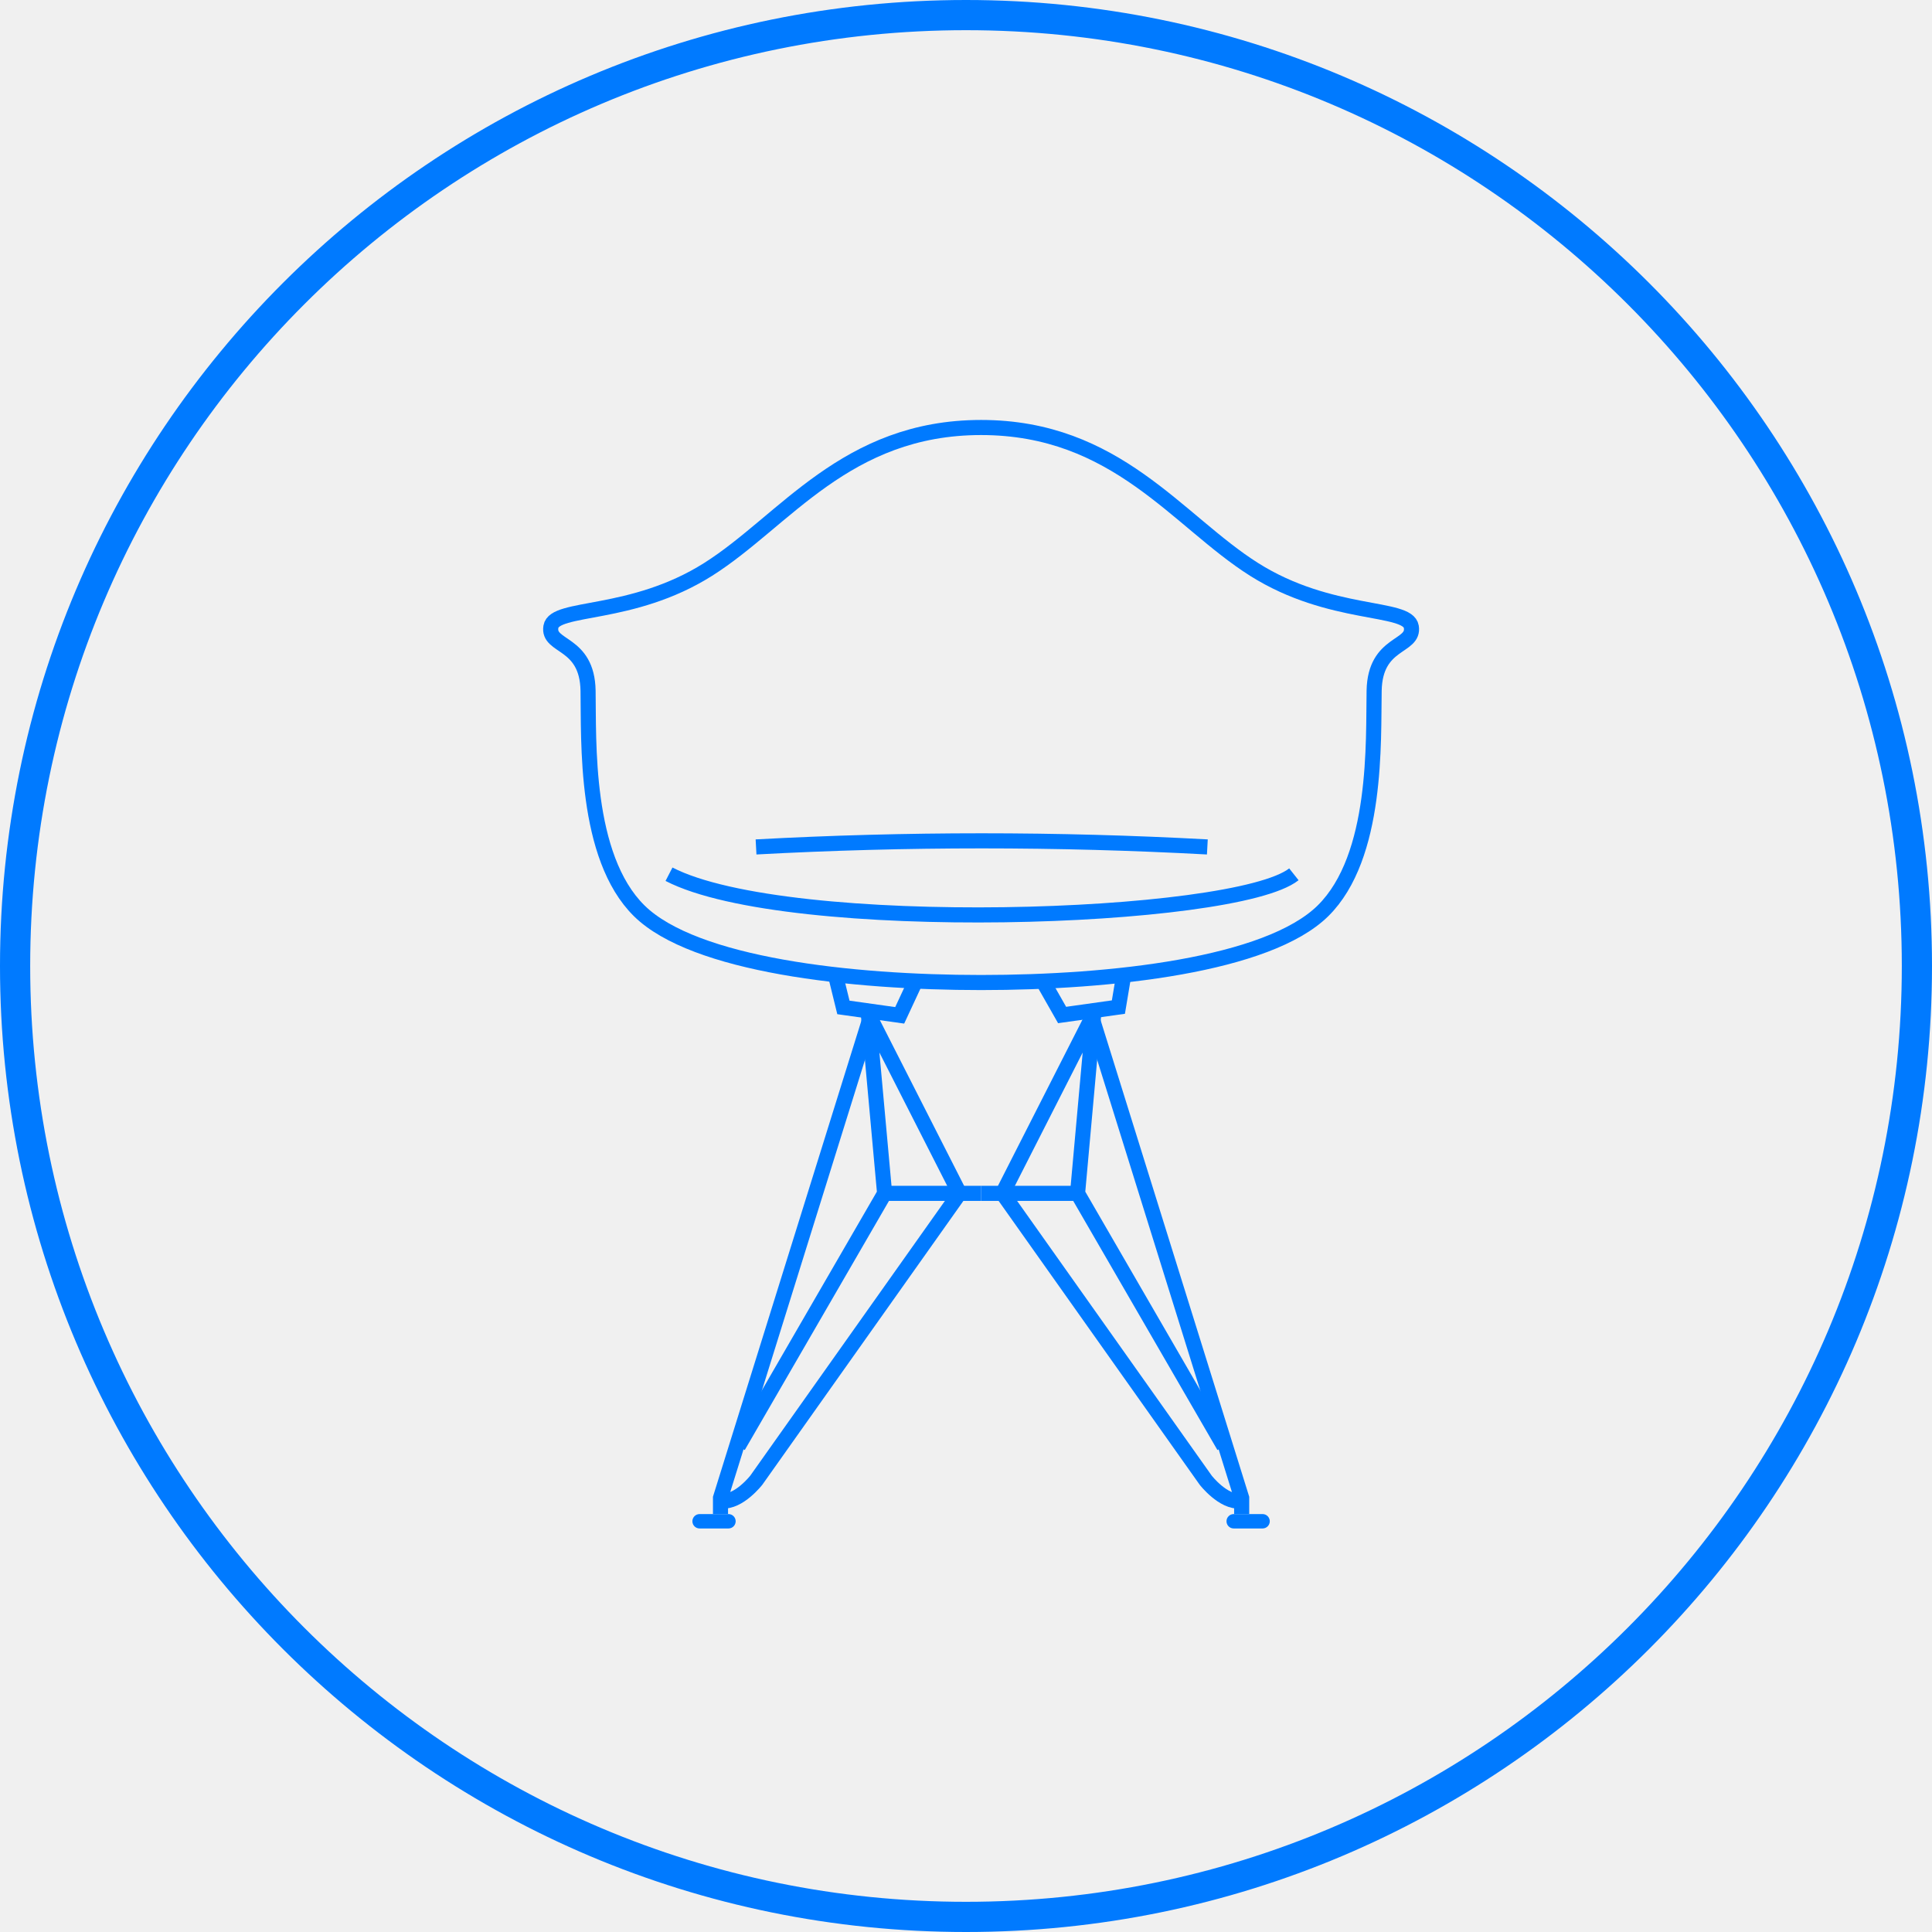
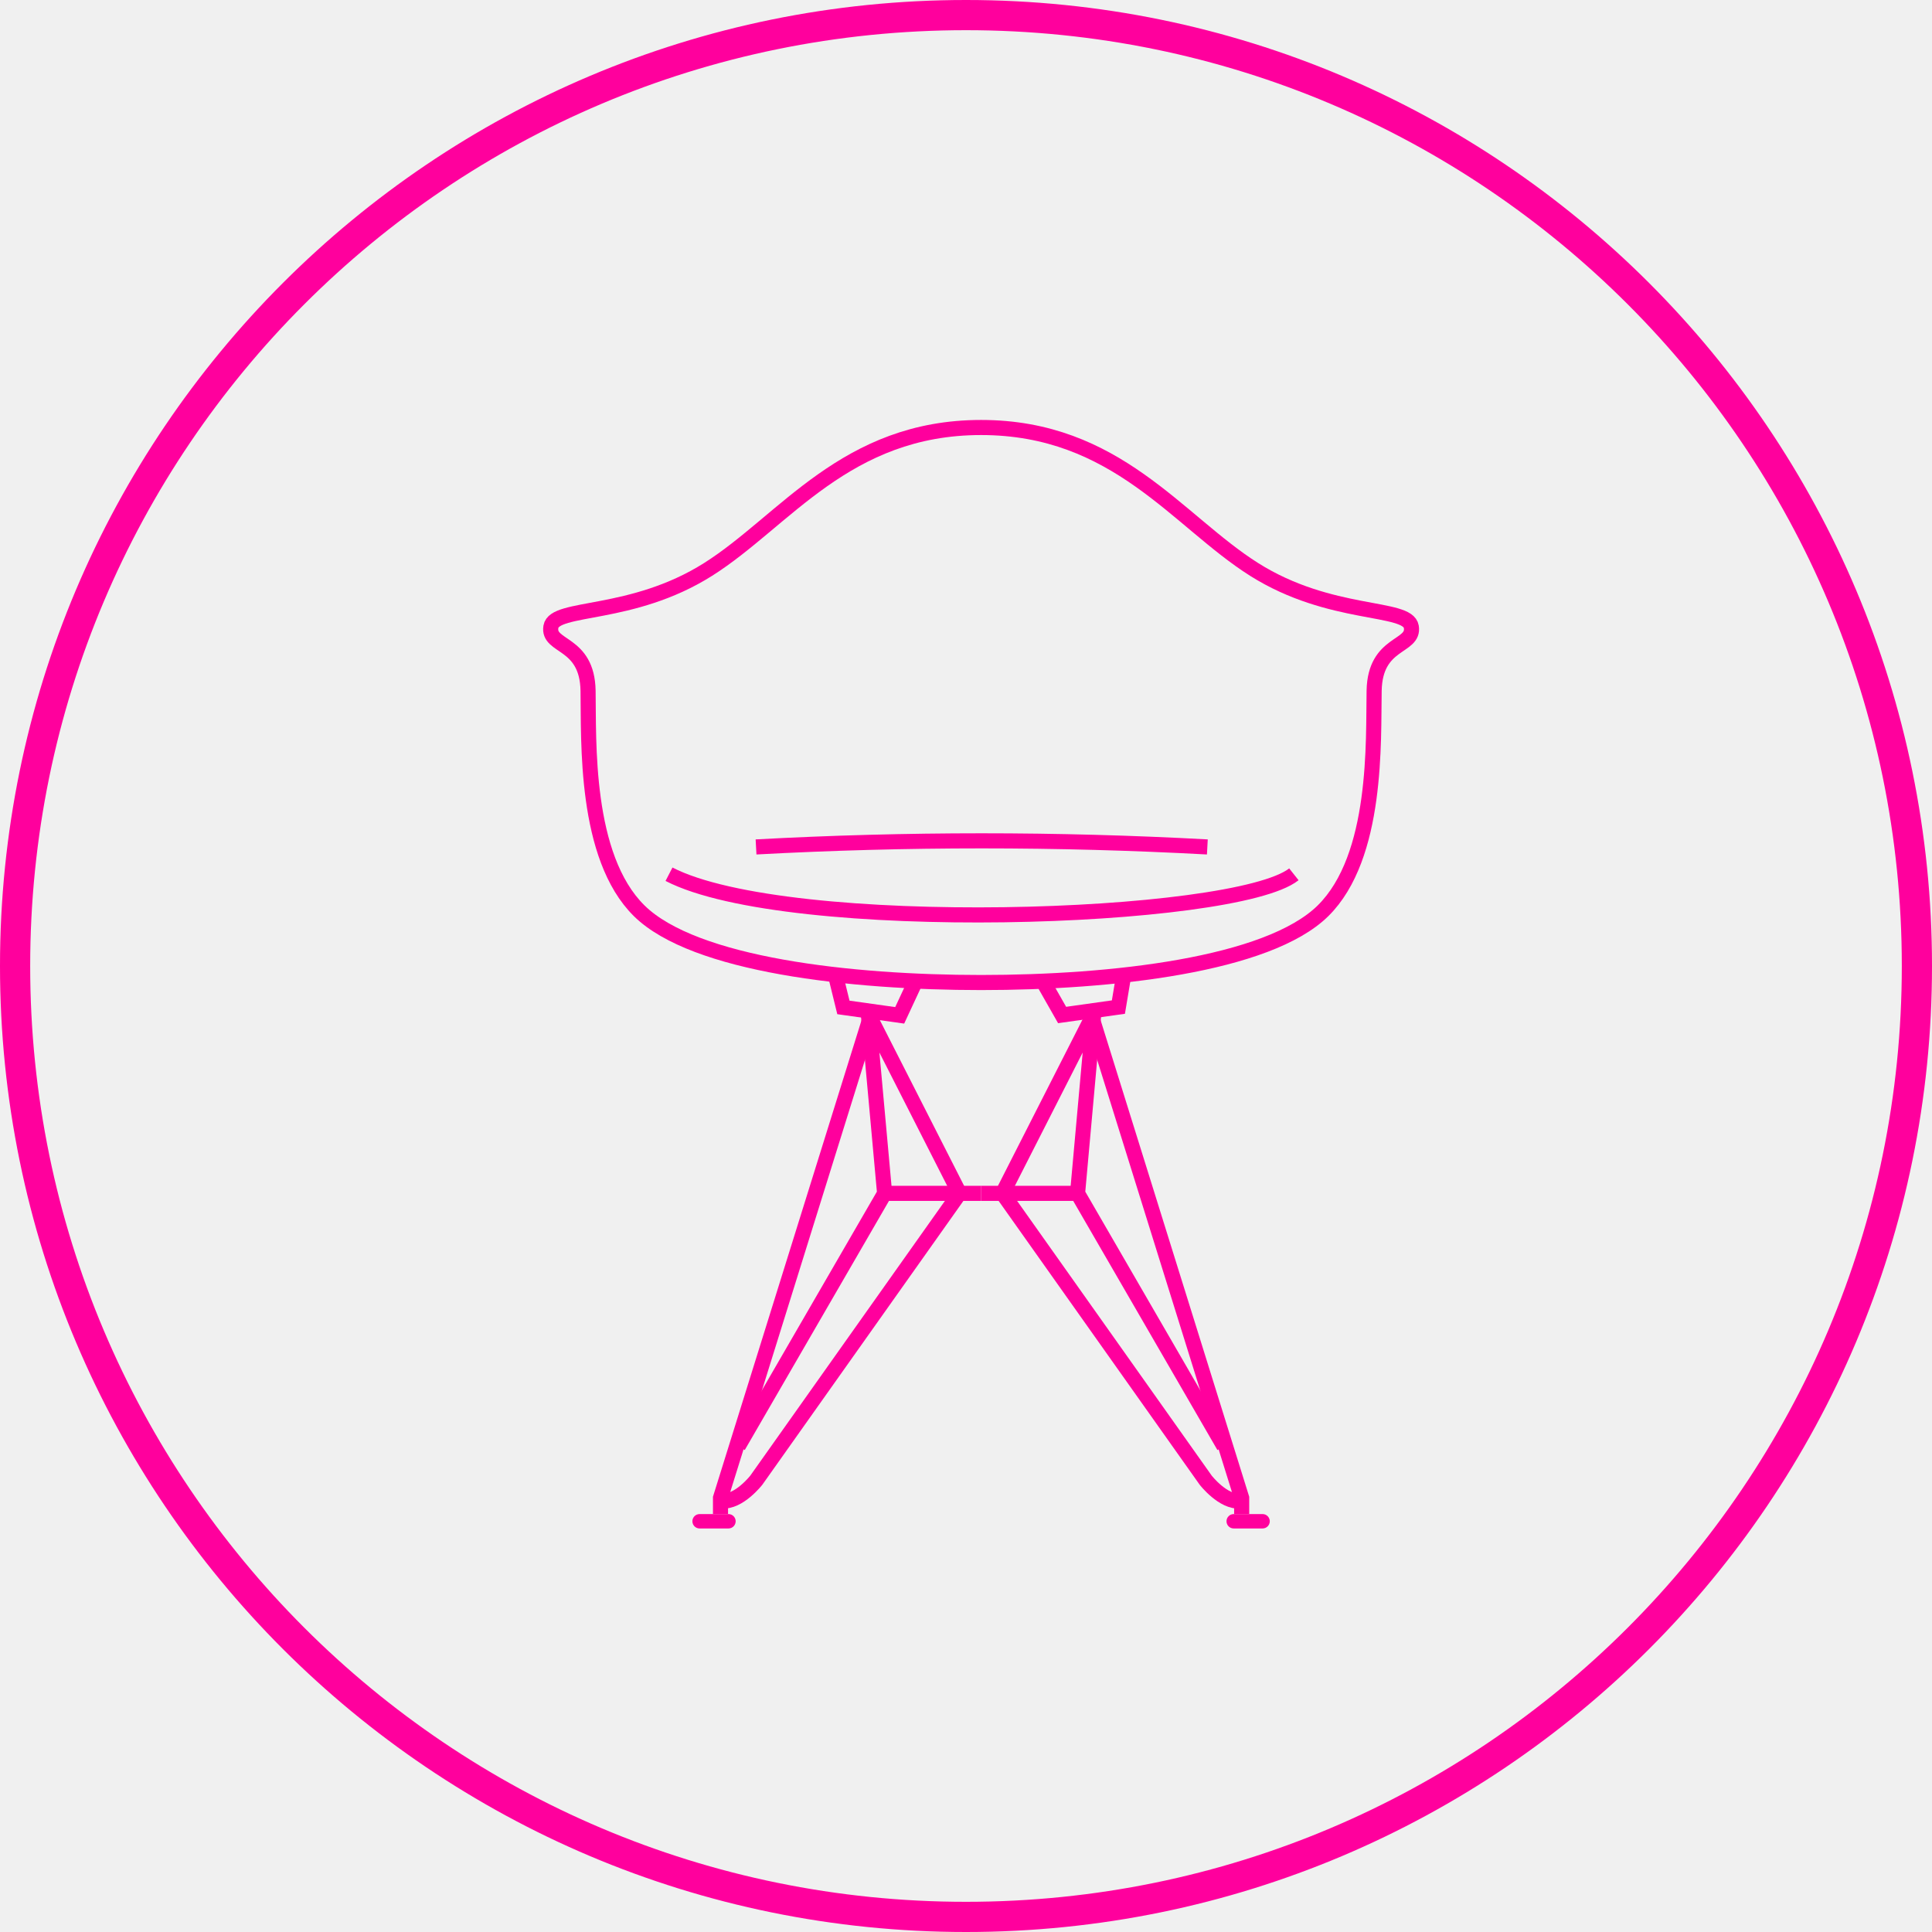
<svg xmlns="http://www.w3.org/2000/svg" xmlns:xlink="http://www.w3.org/1999/xlink" viewBox="3226 735 128 128">
  <defs>
    <style>
      .cls-1, .cls-2, .cls-5, .cls-6, .cls-7 {
        fill: none;
      }

      .cls-1, .cls-2, .cls-3 {
-         stroke: #007AFF;
+         stroke: #FF009D;
      }

      .cls-2 {
        stroke-width: 2px;
      }

      .cls-3 {
        fill: #fff;
      }

      .cls-4 {
        stroke: none;
      }

      .cls-6 {
        clip-path: url(#clip);
      }

      .cls-7 {
        clip-path: url(#clip-2);
      }
    </style>
    <clipPath id="clip">
      <use xlink:href="#fill" />
    </clipPath>
    <clipPath id="clip-2">
      <use xlink:href="#fill-2" />
    </clipPath>
  </defs>
  <g id="Group_13" data-name="Group 13" transform="translate(2019)">
    <path id="Union_16" data-name="Union 16" class="cls-1" d="M5.867,32.022c-3.652-3.6-3.333-11.29-3.39-14.584S-.223,14.606.015,13.2s5.352-.6,10.418-3.8S19.542,0,28.516,0,41.532,6.2,46.6,9.4s10.18,2.394,10.418,3.8-2.4.944-2.462,4.238.262,10.987-3.39,14.584-14.027,4.75-22.648,4.75S9.52,35.618,5.867,32.022Z" transform="translate(1243.484 763.323)" />
    <path id="Path_40" data-name="Path 40" class="cls-1" d="M3299.162,790.6a276.6,276.6,0,0,1,29.9,0" transform="translate(-2042.072 0.512)" />
    <path id="Path_41" data-name="Path 41" class="cls-1" d="M3293.036,792.545c7.892,4.07,37.506,3.087,41.4.005" transform="translate(-2041.713 0.375)" />
    <path id="Path_42" data-name="Path 42" class="cls-1" d="M5.486,0,4.681,2.639H.915L0,.35" transform="translate(1262.339 799.004) rotate(8)" />
    <path id="Path_43" data-name="Path 43" class="cls-1" d="M5.447.181,4.735,2.442H.969L0,0" transform="translate(1276.068 799.963) rotate(-8)" />
    <g id="Ellipse_51" data-name="Ellipse 51" class="cls-2" transform="translate(1207 735)">
      <circle class="cls-4" cx="64" cy="64" r="64" />
      <circle class="cls-5" cx="64" cy="64" r="63" />
    </g>
    <path id="Path_47" data-name="Path 47" class="cls-1" d="M6.613,0H0" transform="translate(1265.387 814.063)" />
    <path id="Path_47-2" data-name="Path 47" class="cls-1" d="M0,0H6.613" transform="translate(1272 814.063)" />
    <path id="Path_48" data-name="Path 48" class="cls-1" d="M3306.771,802.3l-10.11,32.424v1.688" transform="translate(-2041.926 -0.484)" />
    <path id="Path_49" data-name="Path 49" class="cls-1" d="M3297.84,831.327l9.7-16.757-1.078-11.873,6.039,11.873-13.459,19s-1.157,1.49-2.282,1.376" transform="translate(-2041.932 -0.507)" />
    <path id="Path_48-2" data-name="Path 48" class="cls-1" d="M3296.661,802.3l10.11,32.424v1.688" transform="translate(-2017.507 -0.484)" />
    <path id="Path_49-2" data-name="Path 49" class="cls-1" d="M3311.43,831.327l-9.7-16.757L3302.8,802.7l-6.039,11.873,13.459,19s1.157,1.49,2.282,1.376" transform="translate(-2023.339 -0.507)" />
    <g id="Rectangle_19" data-name="Rectangle 19" class="cls-3" transform="translate(1252.872 835.31)">
      <rect id="fill" class="cls-4" width="2.869" height="0.956" rx="0.478" />
      <path class="cls-6" d="M0,0.456h2.869M2.369,0v0.956M2.869,0.5h-2.869M0.5,0.956v-0.956" />
    </g>
    <g id="Rectangle_20" data-name="Rectangle 20" class="cls-3" transform="translate(1288.258 835.31)">
      <rect id="fill-2" class="cls-4" width="2.869" height="0.956" rx="0.478" />
      <path class="cls-7" d="M0,0.456h2.869M2.369,0v0.956M2.869,0.5h-2.869M0.5,0.956v-0.956" />
    </g>
  </g>
</svg>
